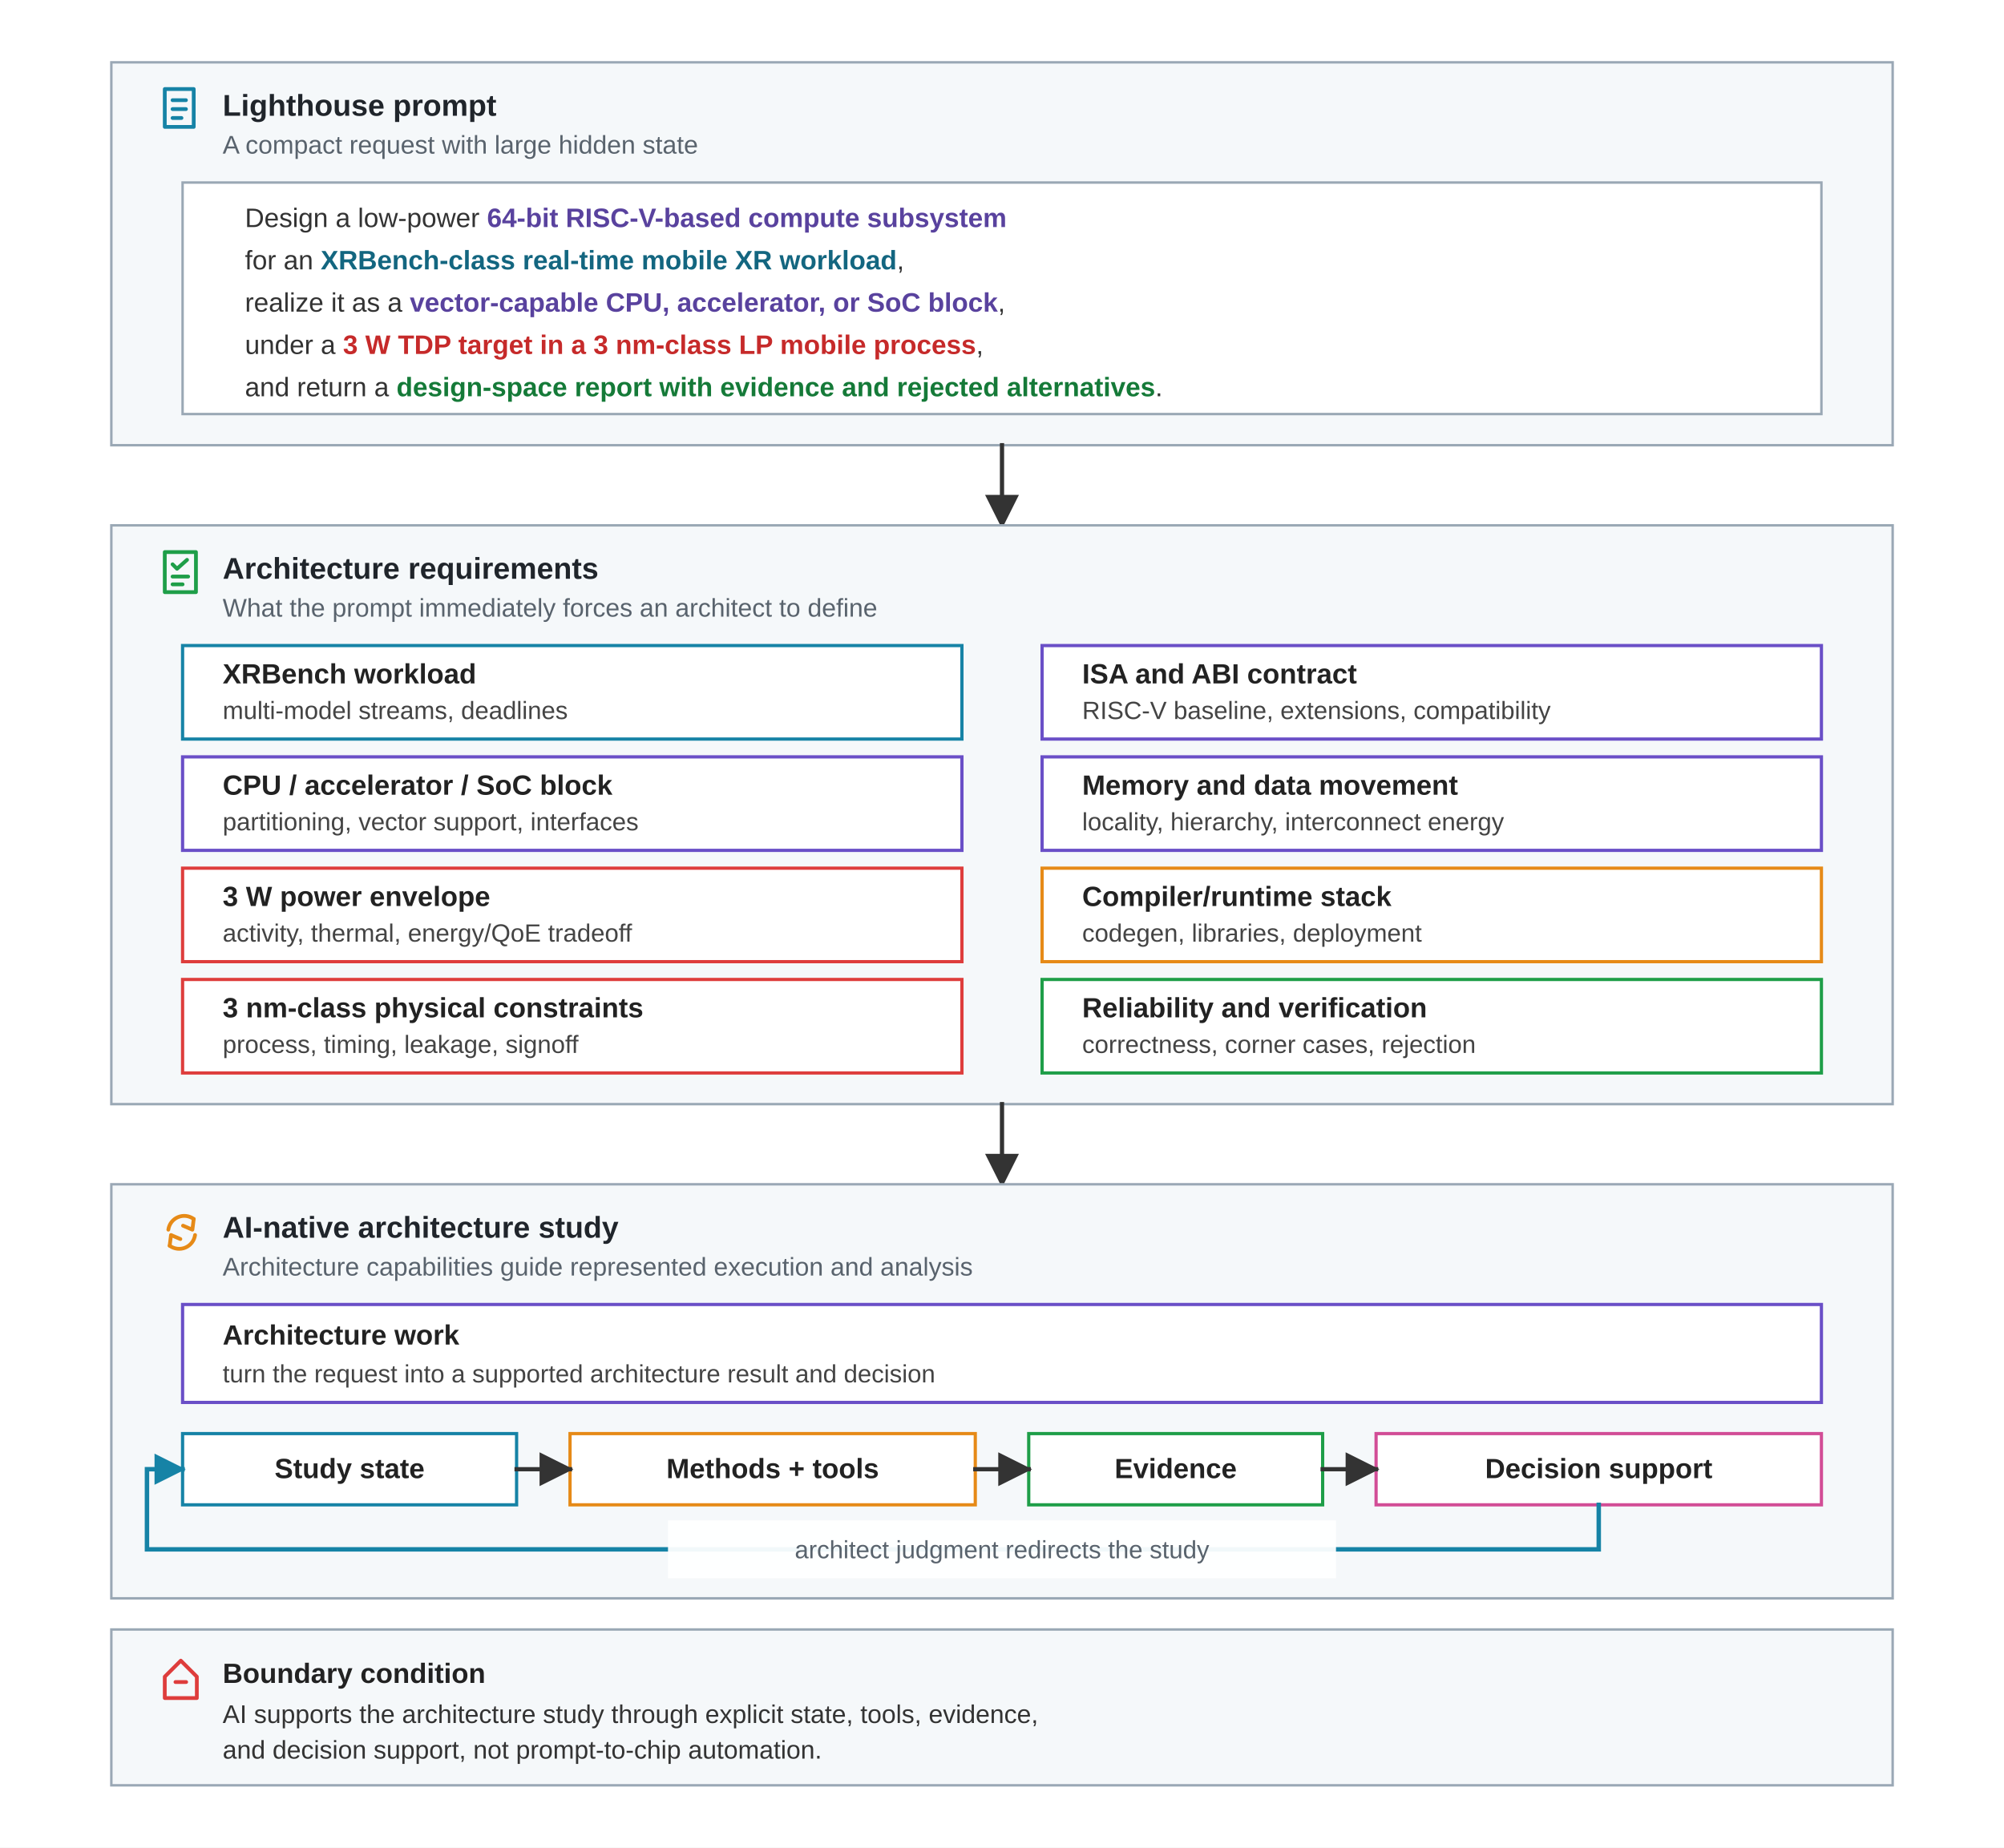
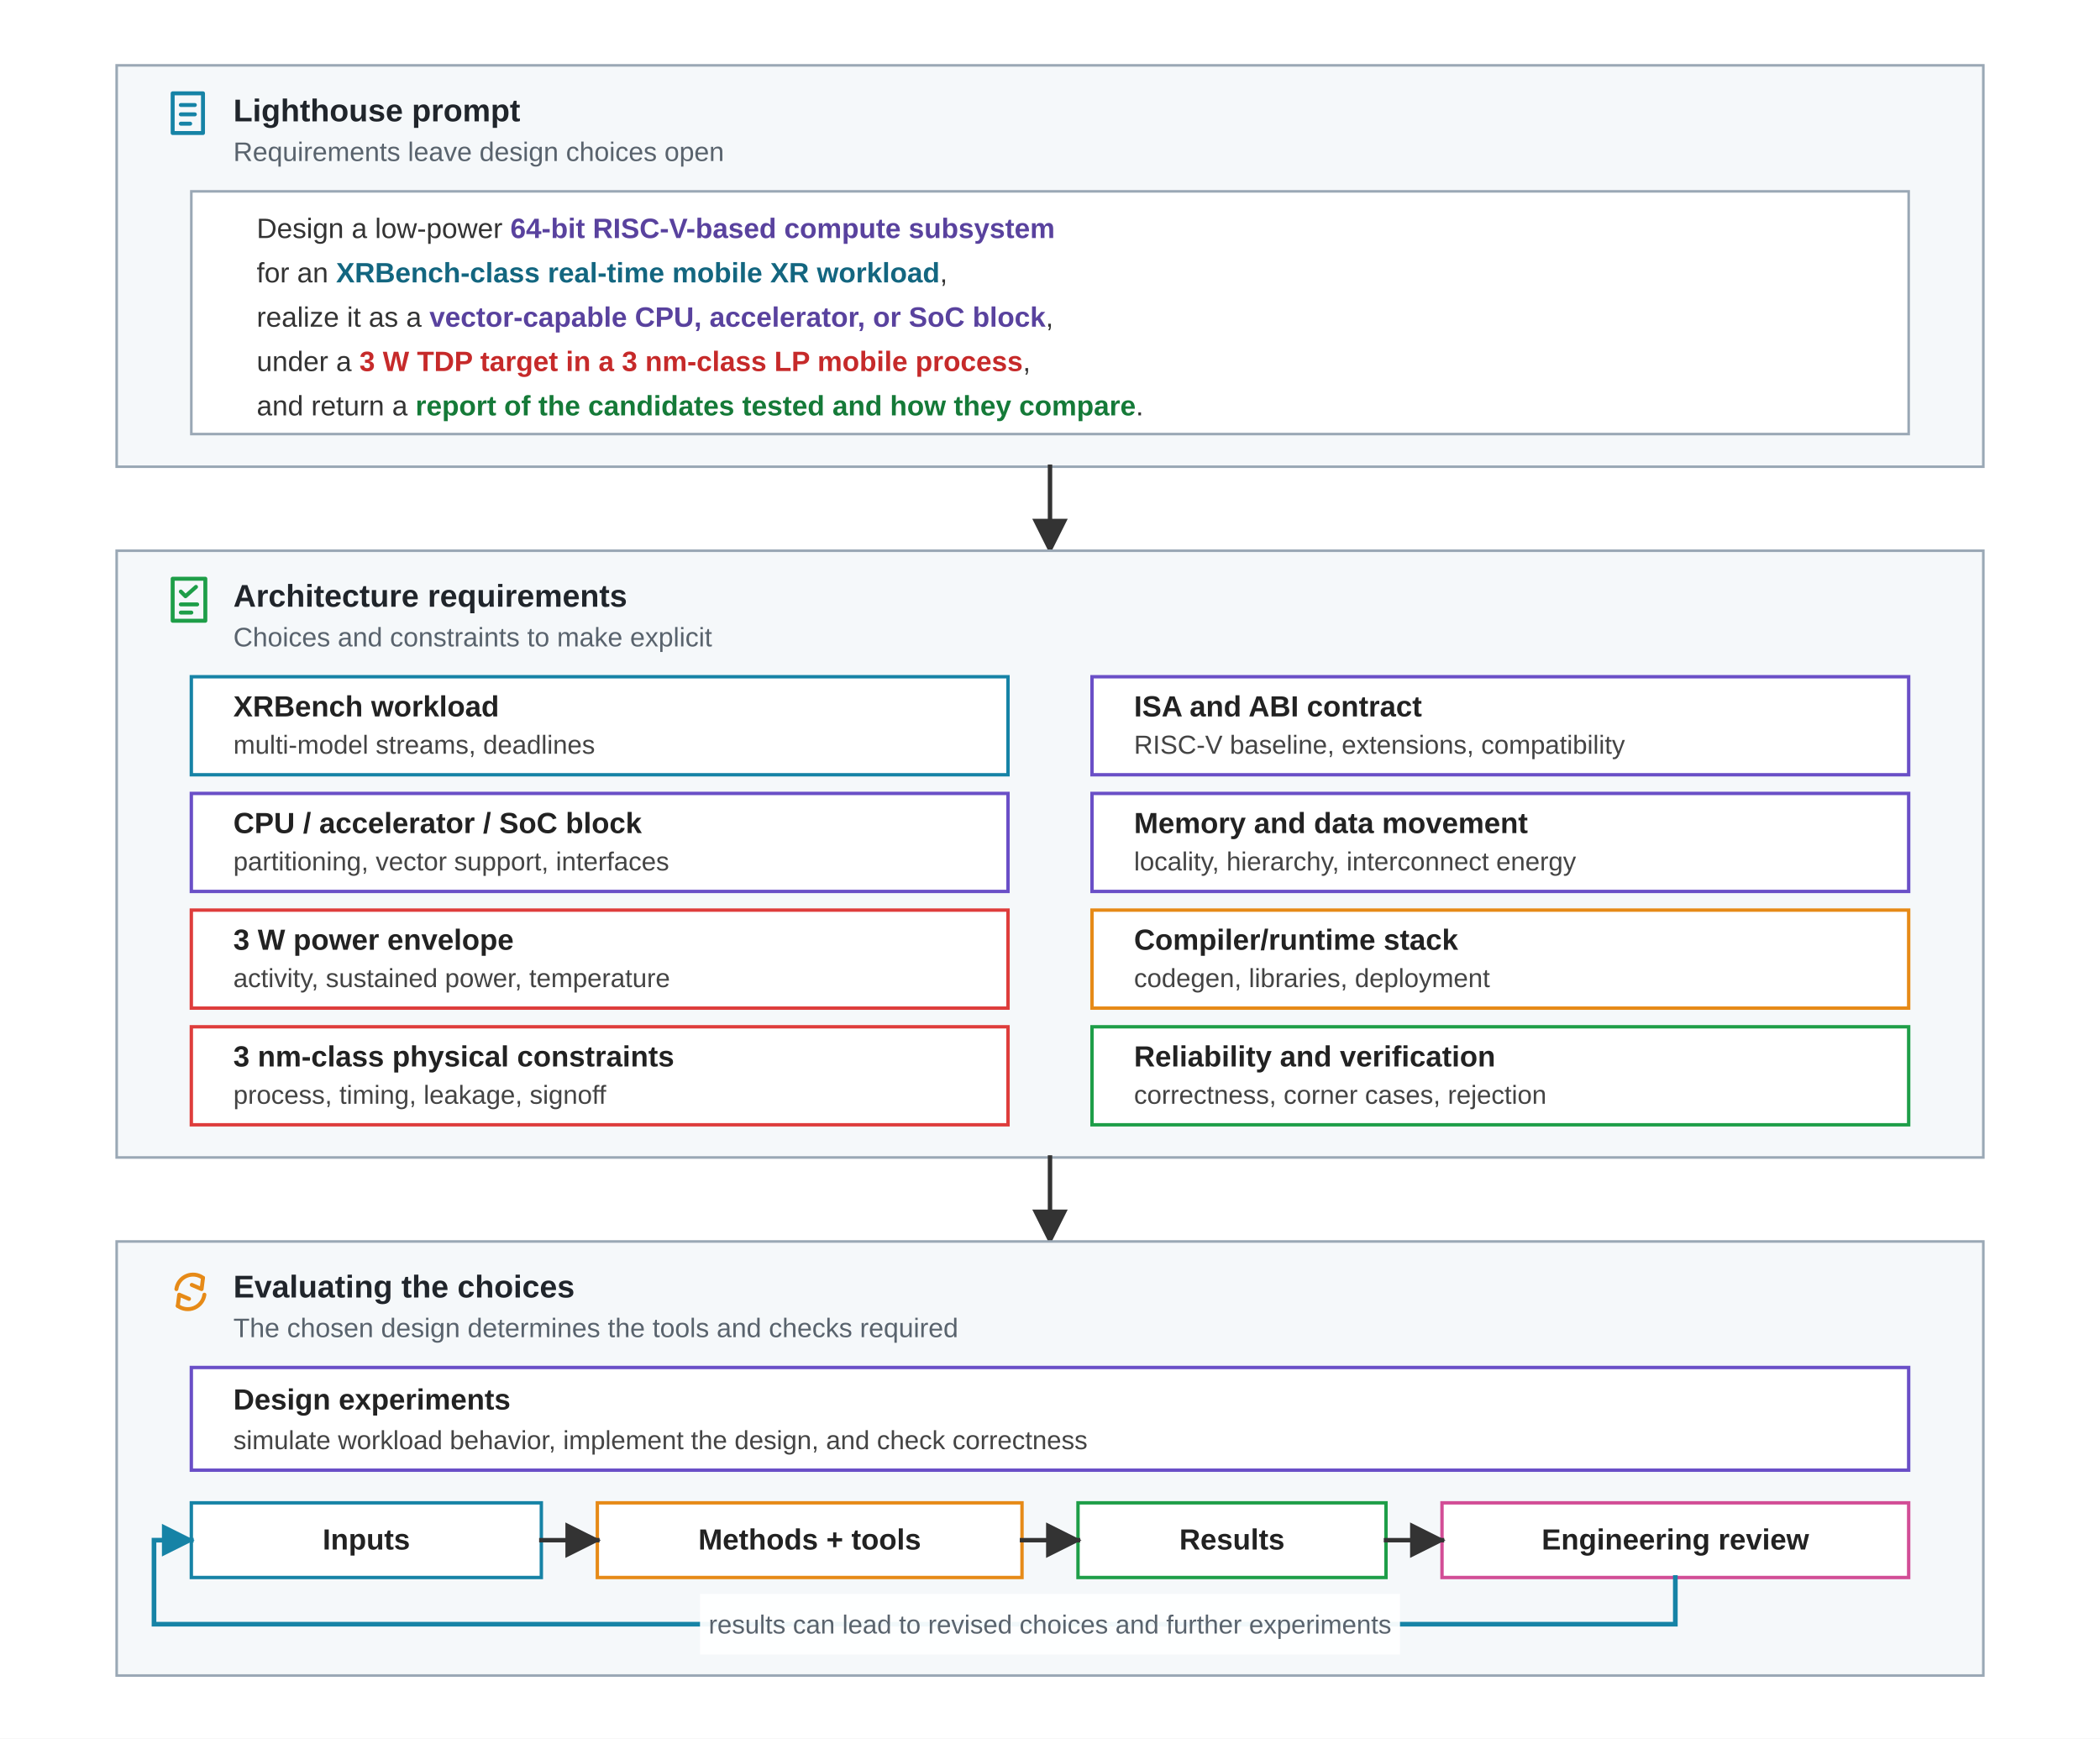
- <svg xmlns="http://www.w3.org/2000/svg" viewBox="0 0 900 830" role="img">
+ <svg xmlns="http://www.w3.org/2000/svg" viewBox="0 0 900 745" role="img">
  <defs>
    <marker id="arrow" viewBox="0 0 10 10" refX="9" refY="5" markerWidth="8" markerHeight="8" orient="auto-start-reverse">
      <path d="M 0 0 L 10 5 L 0 10 z" fill="#333333" />
    </marker>
    <marker id="arrow-blue" viewBox="0 0 10 10" refX="9" refY="5" markerWidth="7" markerHeight="7" orient="auto-start-reverse">
      <path d="M 0 0 L 10 5 L 0 10 z" fill="#1683A6" />
    </marker>
    <style>
      .font { font-family: Arial, Helvetica, sans-serif; }
      .panel-title { font-size: 13.5px; font-weight: 700; fill: #20252B; }
      .panel-subtitle { font-size: 11.5px; fill: #59636D; }
      .body-bold { font-size: 12.5px; font-weight: 700; fill: #222222; }
      .chip { font-size: 12.5px; font-weight: 700; fill: #222222; }
      .small { font-size: 11.2px; fill: #444444; }
      .boundary-body { font-size: 11.5px; fill: #333333; }
      .prompt-line { font-size: 12px; fill: #333333; }
      .prompt-strong { font-weight: 700; }
      .micro { font-size: 11.2px; fill: #59636D; }
      .panel { fill: #F5F8FA; stroke: #9AA8B5; stroke-width: 1.1; }
      .role-box { fill: #FFFFFF; stroke-width: 1.45; }
      .line { stroke: #333333; stroke-width: 1.9; fill: none; stroke-linecap: square; stroke-linejoin: miter; }
      .blue-line { stroke: #1683A6; stroke-width: 2.0; fill: none; stroke-linecap: square; stroke-linejoin: miter; }
      .label-bg { fill: #FFFFFF; opacity: 0.94; }
      .glyph { fill: none; stroke: currentColor; stroke-width: 1.7; stroke-linecap: round; stroke-linejoin: round; }
      .glyph-blue { color: #1683A6; }
      .glyph-green { color: #1E9E48; }
      .glyph-orange { color: #E68A17; }
      .glyph-red { color: #DE3D3C; }
    </style>
  </defs>
-   <rect width="900" height="830" fill="#FFFFFF" />
+   <rect width="900" height="745" fill="#FFFFFF" />
  <rect class="panel" x="50" y="28" width="800" height="172" />
  <g class="glyph glyph-blue" transform="translate(74 40)">
    <rect x="0" y="0" width="13" height="17" />
    <path d="M 3.5 5 L 9.5 5" />
    <path d="M 3.5 9 L 9.5 9" />
    <path d="M 3.5 13 L 7.5 13" />
  </g>
  <text class="font panel-title" x="100" y="52">Lighthouse prompt</text>
-   <text class="font panel-subtitle" x="100" y="69">A compact request with large hidden state</text>
+   <text class="font panel-subtitle" x="100" y="69">Requirements leave design choices open</text>
  <rect x="82" y="82" width="736" height="104" fill="#FFFFFF" stroke="#9AA8B5" stroke-width="1.1" />
  <g class="font">
    <text class="prompt-line" x="110" y="102">
      Design a low-power <tspan class="prompt-strong" fill="#59429E">64-bit RISC-V-based</tspan>
      <tspan class="prompt-strong" fill="#59429E">compute subsystem</tspan>
    </text>
    <text class="prompt-line" x="110" y="121">
      for an <tspan class="prompt-strong" fill="#136680">XRBench-class real-time mobile XR workload</tspan>,
    </text>
    <text class="prompt-line" x="110" y="140">
      realize it as a <tspan class="prompt-strong" fill="#59429E">vector-capable CPU, accelerator, or SoC block</tspan>,
    </text>
    <text class="prompt-line" x="110" y="159">
      under a <tspan class="prompt-strong" fill="#C62A2A">3 W TDP target in a 3 nm-class LP mobile process</tspan>,
    </text>
    <text class="prompt-line" x="110" y="178">
-       and return a <tspan class="prompt-strong" fill="#157A38">design-space report with evidence and rejected alternatives</tspan>.
+       and return a <tspan class="prompt-strong" fill="#157A38">report of the candidates tested and how they compare</tspan>.
    </text>
  </g>
  <line class="line" x1="450" y1="200" x2="450" y2="236" marker-end="url(#arrow)" />
  <rect class="panel" x="50" y="236" width="800" height="260" />
  <g class="glyph glyph-green" transform="translate(74 248)">
    <rect x="0" y="0" width="14" height="18" />
    <path d="M 3.5 5.5 L 5.5 7.5 L 10 3.5" />
    <path d="M 3.5 11 L 10.5 11" />
    <path d="M 3.5 14.5 L 8 14.5" />
  </g>
  <text class="font panel-title" x="100" y="260">Architecture requirements</text>
-   <text class="font panel-subtitle" x="100" y="277">What the prompt immediately forces an architect to define</text>
+   <text class="font panel-subtitle" x="100" y="277">Choices and constraints to make explicit</text>
  <g class="font">
    <rect class="role-box" x="82" y="290" width="350" height="42" stroke="#1683A6" />
    <text class="body-bold" x="100" y="307">XRBench workload</text>
    <text class="small" x="100" y="323">multi-model streams, deadlines</text>
    <rect class="role-box" x="468" y="290" width="350" height="42" stroke="#6A4FC7" />
    <text class="body-bold" x="486" y="307">ISA and ABI contract</text>
    <text class="small" x="486" y="323">RISC-V baseline, extensions, compatibility</text>
    <rect class="role-box" x="82" y="340" width="350" height="42" stroke="#6A4FC7" />
    <text class="body-bold" x="100" y="357">CPU / accelerator / SoC block</text>
    <text class="small" x="100" y="373">partitioning, vector support, interfaces</text>
    <rect class="role-box" x="468" y="340" width="350" height="42" stroke="#6A4FC7" />
    <text class="body-bold" x="486" y="357">Memory and data movement</text>
    <text class="small" x="486" y="373">locality, hierarchy, interconnect energy</text>
    <rect class="role-box" x="82" y="390" width="350" height="42" stroke="#DE3D3C" />
    <text class="body-bold" x="100" y="407">3 W power envelope</text>
-     <text class="small" x="100" y="423">activity, thermal, energy/QoE tradeoff</text>
+     <text class="small" x="100" y="423">activity, sustained power, temperature</text>
    <rect class="role-box" x="468" y="390" width="350" height="42" stroke="#E68A17" />
    <text class="body-bold" x="486" y="407">Compiler/runtime stack</text>
    <text class="small" x="486" y="423">codegen, libraries, deployment</text>
    <rect class="role-box" x="82" y="440" width="350" height="42" stroke="#DE3D3C" />
    <text class="body-bold" x="100" y="457">3 nm-class physical constraints</text>
    <text class="small" x="100" y="473">process, timing, leakage, signoff</text>
    <rect class="role-box" x="468" y="440" width="350" height="42" stroke="#1E9E48" />
    <text class="body-bold" x="486" y="457">Reliability and verification</text>
    <text class="small" x="486" y="473">correctness, corner cases, rejection</text>
  </g>
  <line class="line" x1="450" y1="496" x2="450" y2="532" marker-end="url(#arrow)" />
  <rect class="panel" x="50" y="532" width="800" height="186" />
  <g class="glyph glyph-orange" transform="translate(72 544)">
    <path d="M 3.6 8.4 A 7.2 7.2 0 0 1 15 3.6" />
    <path d="M 15 3.6 L 14.4 8.4 L 10.2 6.6" />
    <path d="M 15.6 10.8 A 7.2 7.2 0 0 1 4.2 15.6" />
    <path d="M 4.2 15.6 L 4.8 10.8 L 9 12.6" />
  </g>
-   <text class="font panel-title" x="100" y="556">AI-native architecture study</text>
-   <text class="font panel-subtitle" x="100" y="573">Architecture capabilities guide represented execution and analysis</text>
+   <text class="font panel-title" x="100" y="556">Evaluating the choices</text>
+   <text class="font panel-subtitle" x="100" y="573">The chosen design determines the tools and checks required</text>
  <g class="font">
    <rect class="role-box" x="82" y="586" width="736" height="44" stroke="#6A4FC7" />
-     <text class="body-bold" x="100" y="604">Architecture work</text>
-     <text class="small" x="100" y="621">turn the request into a supported architecture result and decision</text>
+     <text class="body-bold" x="100" y="604">Design experiments</text>
+     <text class="small" x="100" y="621">simulate workload behavior, implement the design, and check correctness</text>
    <rect class="role-box" x="82" y="644" width="150" height="32" stroke="#1683A6" />
-     <text class="chip" x="157" y="664" text-anchor="middle">Study state</text>
+     <text class="chip" x="157" y="664" text-anchor="middle">Inputs</text>
    <rect class="role-box" x="256" y="644" width="182" height="32" stroke="#E68A17" />
    <text class="chip" x="347" y="664" text-anchor="middle">Methods + tools</text>
    <rect class="role-box" x="462" y="644" width="132" height="32" stroke="#1E9E48" />
-     <text class="chip" x="528" y="664" text-anchor="middle">Evidence</text>
+     <text class="chip" x="528" y="664" text-anchor="middle">Results</text>
    <rect class="role-box" x="618" y="644" width="200" height="32" stroke="#D24D96" />
-     <text class="chip" x="718" y="664" text-anchor="middle">Decision support</text>
+     <text class="chip" x="718" y="664" text-anchor="middle">Engineering review</text>
    <line class="line" x1="232" y1="660" x2="256" y2="660" marker-end="url(#arrow)" />
    <line class="line" x1="438" y1="660" x2="462" y2="660" marker-end="url(#arrow)" />
    <line class="line" x1="594" y1="660" x2="618" y2="660" marker-end="url(#arrow)" />
    <path class="blue-line" d="M 718 676 L 718 696 L 66 696 L 66 660 L 82 660" marker-end="url(#arrow-blue)" />
    <rect class="label-bg" x="300" y="683" width="300" height="26" />
-     <text class="font micro" x="450" y="700" text-anchor="middle">architect judgment redirects the study</text>
+     <text class="font micro" x="450" y="700" text-anchor="middle">results can lead to revised choices and further experiments</text>
  </g>
-   <rect x="50" y="732" width="800" height="70" fill="#F5F8FA" stroke="#9AA8B5" stroke-width="1.1" />
-   <g class="glyph glyph-red" transform="translate(74 746)">
-     <path d="M 7.2 0 L 14.4 7.2 L 14.4 16.8 L 0 16.8 L 0 7.2 Z" />
-     <path d="M 4.8 9.6 L 9.6 9.6" />
-   </g>
-   <text class="font body-bold" x="100" y="756">Boundary condition</text>
-   <text class="font boundary-body" x="100" y="774">AI supports the architecture study through explicit state, tools, evidence,</text>
-   <text class="font boundary-body" x="100" y="790">and decision support, not prompt-to-chip automation.</text>
</svg>
